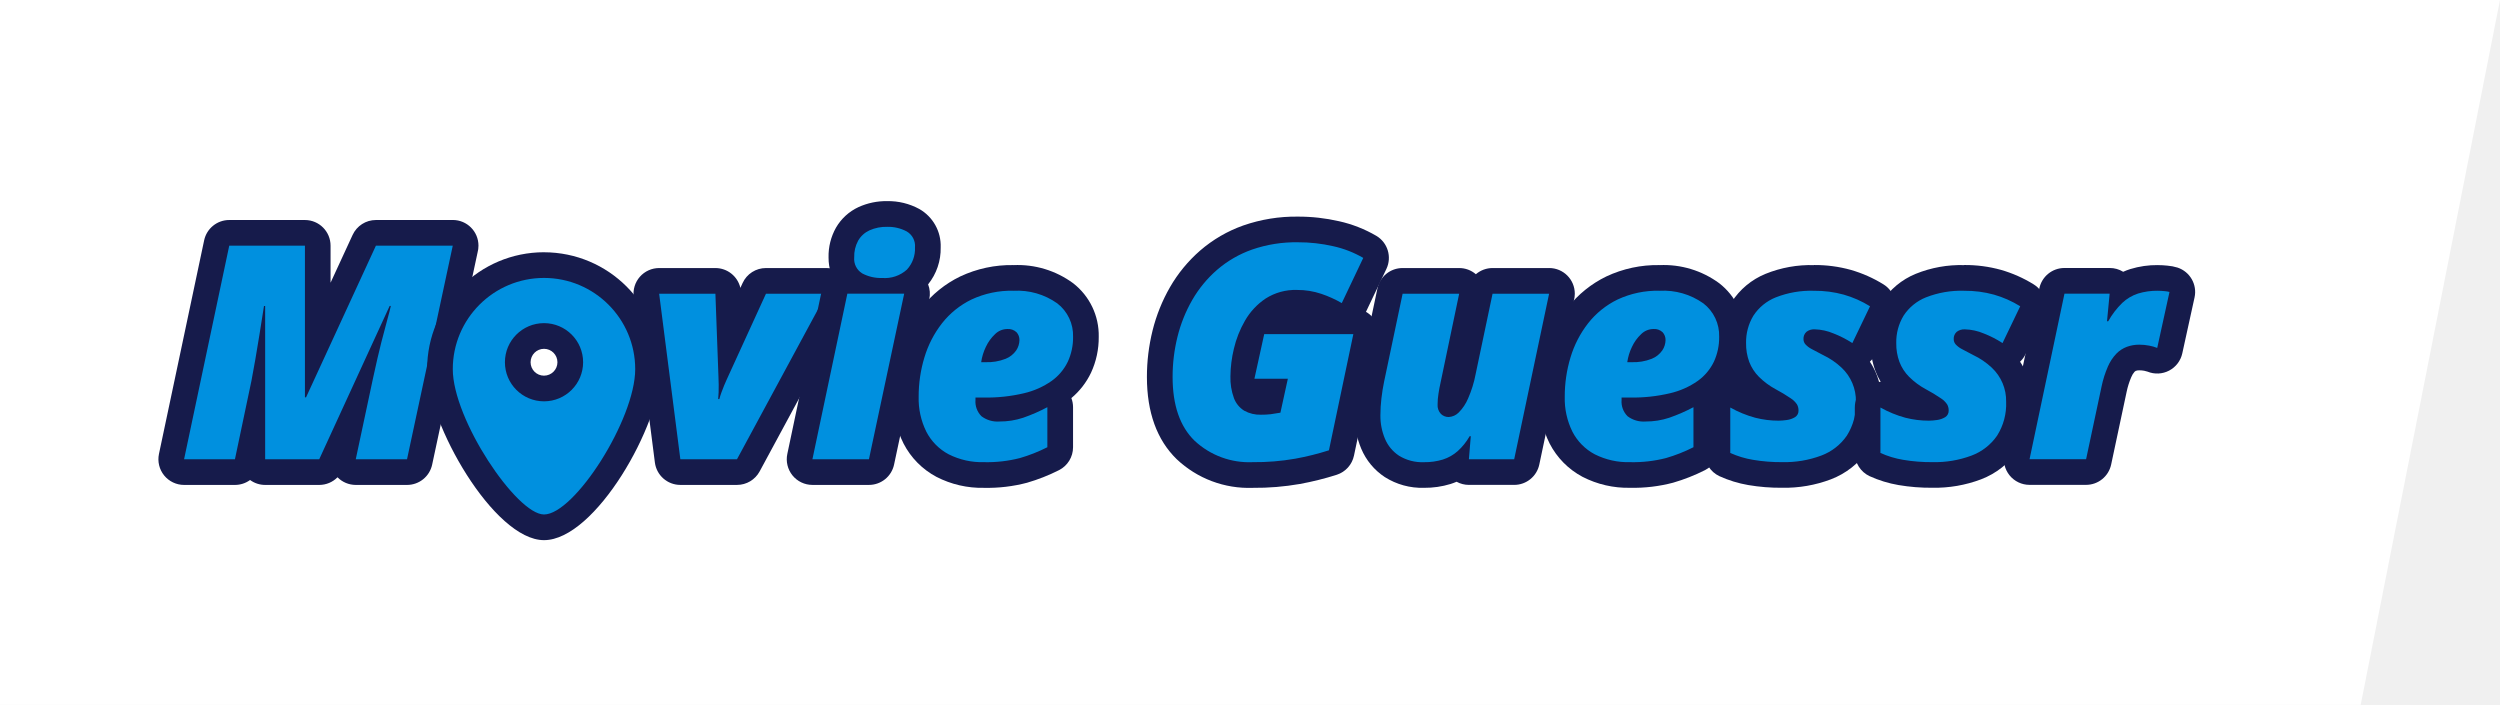
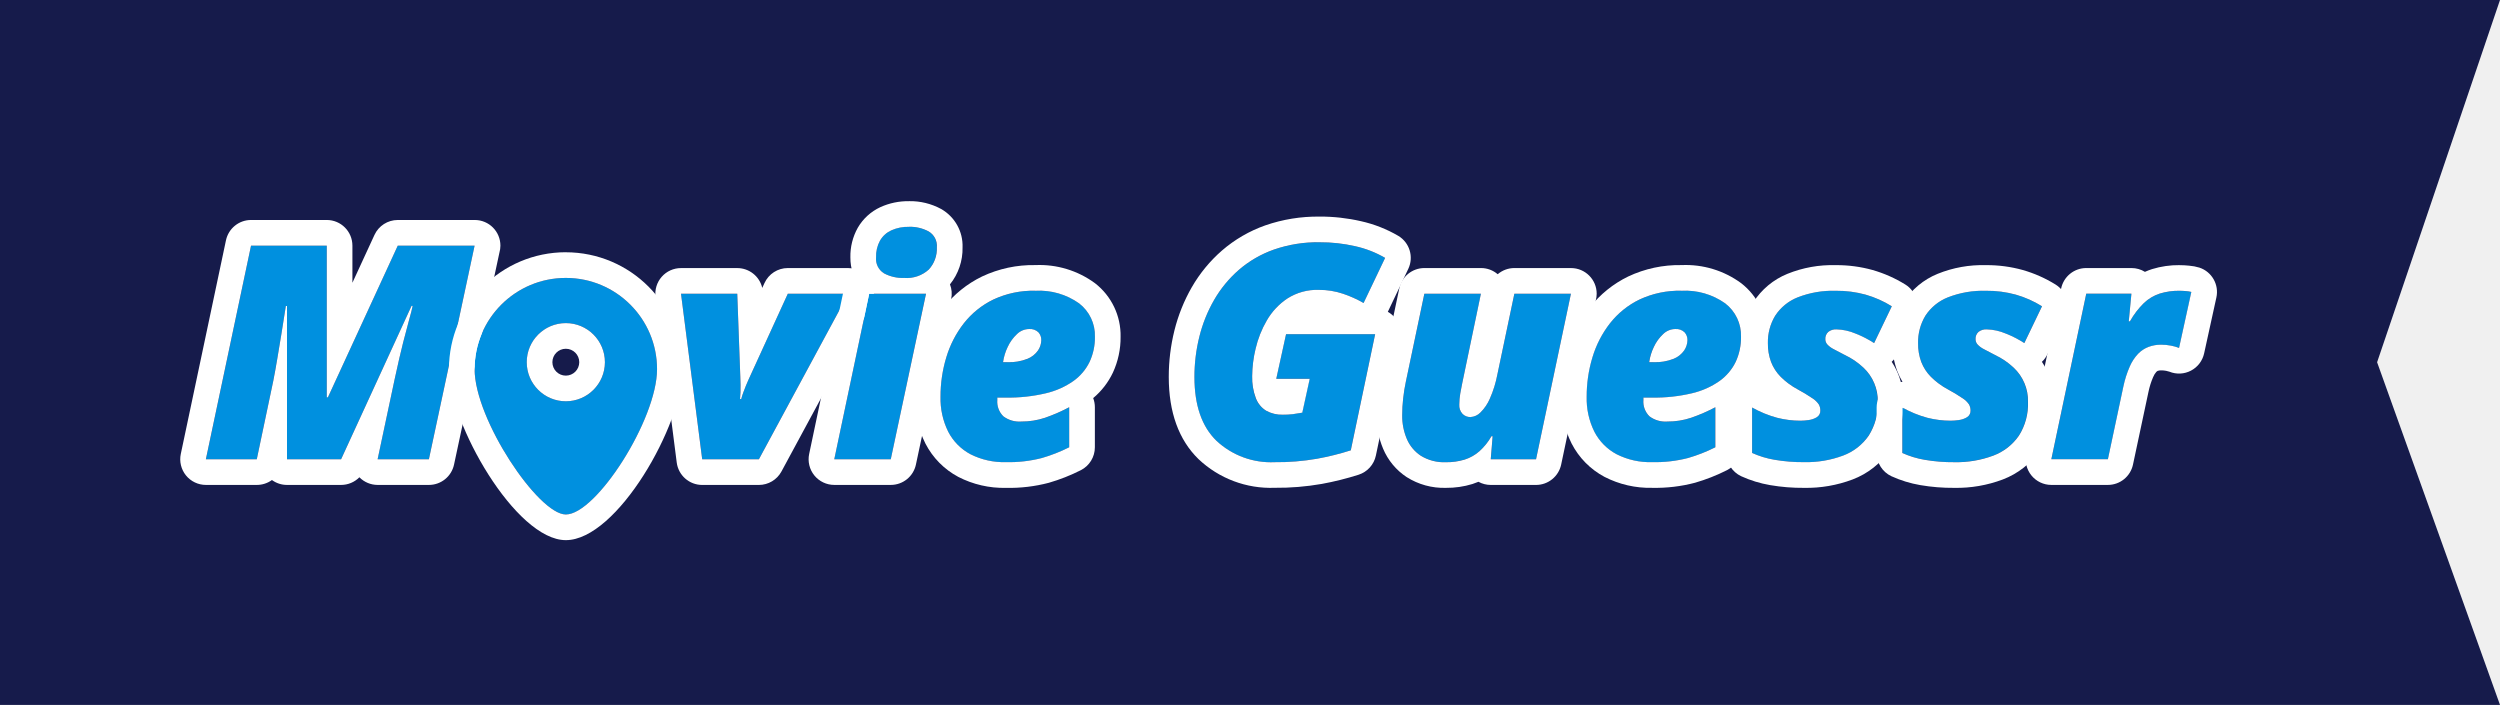
- <svg xmlns="http://www.w3.org/2000/svg" width="276.679" height="78.013" viewBox="0 0 276.679 78.013">
+ <svg xmlns="http://www.w3.org/2000/svg" width="255.353" height="72" viewBox="0 0 255.353 72">
  <defs>
    <clipPath id="clip-path">
-       <rect id="Rectangle_13" data-name="Rectangle 13" width="276.679" height="78.012" fill="none" />
+       <rect id="Rectangle_15" data-name="Rectangle 15" width="255.353" height="71.999" fill="none" />
    </clipPath>
  </defs>
-   <g id="Groupe_4" data-name="Groupe 4" transform="translate(0 0)">
-     <path id="Tracé_2" data-name="Tracé 2" d="M0,0V78.012H261.261L276.679,0Z" fill="#fff" />
-     <g id="Groupe_3" data-name="Groupe 3" transform="translate(0 0)">
-       <g id="Groupe_2" data-name="Groupe 2" transform="translate(0 0)" clip-path="url(#clip-path)">
-         <path id="Tracé_3" data-name="Tracé 3" d="M30.429,40.088a1.418,1.418,0,0,1-1.388-1.716l.826-3.876L27.678,39.26a1.421,1.421,0,0,1-1.291.827H20.4a1.421,1.421,0,0,1-1.42-1.42V36.407l-.538,2.553a1.422,1.422,0,0,1-1.39,1.129h-5.63a1.423,1.423,0,0,1-1.39-1.714l5-23.642a1.419,1.419,0,0,1,1.39-1.127H24.8a1.421,1.421,0,0,1,1.42,1.42V25.613l5.149-11.18a1.421,1.421,0,0,1,1.29-.828h8.506a1.419,1.419,0,0,1,1.388,1.717L37.492,38.965A1.419,1.419,0,0,1,36.1,40.088Z" transform="translate(8.942 12.158)" fill="#0090df" />
-         <path id="Tracé_4" data-name="Tracé 4" d="M41.836,15.7h.009m-.009,0L36.774,39.339H31.1l1.892-8.879q.534-2.474.937-4.058c.271-1.057.49-1.9.668-2.53s.307-1.13.383-1.5h-.129L27.057,39.339H21.073V22.376h-.129q-.258,1.664-.5,3.16c-.161,1-.318,1.922-.462,2.774s-.286,1.632-.426,2.344l-1.827,8.684H12.1l5-23.642h8.375V32.482H25.6L33.33,15.7h8.506m.009-2.84H33.33a2.841,2.841,0,0,0-2.579,1.653L28.312,19.8V15.7a2.84,2.84,0,0,0-2.84-2.84H17.1a2.841,2.841,0,0,0-2.78,2.253l-5,23.64A2.841,2.841,0,0,0,12.1,42.179h5.63a2.84,2.84,0,0,0,1.674-.545,2.822,2.822,0,0,0,1.672.545h5.984a2.837,2.837,0,0,0,2.02-.846,2.847,2.847,0,0,0,2.022.846h5.675a2.841,2.841,0,0,0,2.778-2.246l5.026-23.477a2.8,2.8,0,0,0,.1-.759,2.838,2.838,0,0,0-2.837-2.84m-.009,5.681h0Z" transform="translate(8.272 11.489)" fill="#161b4b" />
-         <path id="Tracé_5" data-name="Tracé 5" d="M41.54,37.577a1.421,1.421,0,0,1-1.411-1.24L37.785,18.016a1.419,1.419,0,0,1,1.409-1.6h6.228a1.42,1.42,0,0,1,1.418,1.367l.2,5.338,2.685-5.876a1.42,1.42,0,0,1,1.291-.829h6.7a1.418,1.418,0,0,1,1.248,2.094L49.064,36.831a1.423,1.423,0,0,1-1.25.746Z" transform="translate(33.755 14.669)" fill="#0090df" />
-         <path id="Tracé_6" data-name="Tracé 6" d="M58.379,18.506l-9.9,18.321H42.21L39.864,18.506H46.09l.339,9.216c.011.28.019.566.025.858s0,.568-.008.833-.027.515-.049.752h.131a6.9,6.9,0,0,1,.225-.72c.1-.265.2-.528.307-.793s.206-.487.292-.67l4.334-9.476Zm0-2.84H51.685A2.839,2.839,0,0,0,49.1,17.325l-.246.536a2.842,2.842,0,0,0-2.767-2.195H39.864a2.838,2.838,0,0,0-2.816,3.2l2.344,18.322a2.841,2.841,0,0,0,2.818,2.479h6.273a2.841,2.841,0,0,0,2.5-1.49l9.9-18.321a2.842,2.842,0,0,0-2.5-4.191m0,5.681h0Z" transform="translate(33.085 13.999)" fill="#161b4b" />
-         <path id="Tracé_7" data-name="Tracé 7" d="M48.152,41.072a1.418,1.418,0,0,1-1.39-1.714l3.865-18.321a1.421,1.421,0,0,1,1.39-1.127h.39a3.416,3.416,0,0,1-1.051-2.606,5.047,5.047,0,0,1,.629-2.566,4.223,4.223,0,0,1,1.871-1.71,5.973,5.973,0,0,1,2.575-.525,5.791,5.791,0,0,1,2.85.687,3.274,3.274,0,0,1,1.644,3.013,4.783,4.783,0,0,1-1.284,3.431,3.87,3.87,0,0,1-.574.494,1.433,1.433,0,0,1,.345.307,1.415,1.415,0,0,1,.284,1.189L55.8,39.947a1.419,1.419,0,0,1-1.388,1.125Z" transform="translate(41.76 11.174)" fill="#0090df" />
-         <path id="Tracé_8" data-name="Tracé 8" d="M57.1,14.6a4.364,4.364,0,0,1,2.159.509,1.854,1.854,0,0,1,.915,1.771,3.4,3.4,0,0,1-.89,2.45,3.646,3.646,0,0,1-2.748.93,4.364,4.364,0,0,1-2.208-.509,1.875,1.875,0,0,1-.881-1.771,3.632,3.632,0,0,1,.436-1.852,2.8,2.8,0,0,1,1.254-1.14A4.528,4.528,0,0,1,57.1,14.6M58.977,22l-3.9,18.321H48.822L52.687,22h6.291M57.1,11.755a7.377,7.377,0,0,0-3.183.663,5.611,5.611,0,0,0-2.49,2.28,6.425,6.425,0,0,0-.82,3.278,5.442,5.442,0,0,0,.292,1.818,2.85,2.85,0,0,0-.992,1.621L46.044,39.735a2.839,2.839,0,0,0,2.778,3.427H55.08a2.839,2.839,0,0,0,2.778-2.25l3.9-18.321a2.827,2.827,0,0,0-.133-1.625,6.3,6.3,0,0,0,1.392-4.092,4.691,4.691,0,0,0-2.371-4.251,7.174,7.174,0,0,0-3.543-.869m1.877,13.087h0Z" transform="translate(41.09 10.504)" fill="#161b4b" />
-         <path id="Tracé_9" data-name="Tracé 9" d="M61.605,38.054A9.6,9.6,0,0,1,57,37.008a7.3,7.3,0,0,1-3.049-3.088,9.7,9.7,0,0,1-1.011-4.531,16.416,16.416,0,0,1,.7-4.762,12.941,12.941,0,0,1,2.181-4.23,10.734,10.734,0,0,1,3.766-3.034,11.823,11.823,0,0,1,5.266-1.117,9.013,9.013,0,0,1,5.726,1.7,5.945,5.945,0,0,1,2.293,4.817,7.837,7.837,0,0,1-.718,3.361,7.021,7.021,0,0,1-2.229,2.664,8.3,8.3,0,0,1-.727.477c.049.023.1.049.142.076a1.424,1.424,0,0,1,.685,1.216v4.431a1.416,1.416,0,0,1-.78,1.267,18.974,18.974,0,0,1-3.285,1.293,15.986,15.986,0,0,1-4.357.509M64.05,23.338a.731.731,0,0,0-.269.174,2.638,2.638,0,0,0-.333.371,1.163,1.163,0,0,0,.513-.379,1.03,1.03,0,0,0,.089-.167" transform="translate(47.307 14.516)" fill="#0090df" />
-         <path id="Tracé_10" data-name="Tracé 10" d="M65.525,18.335a7.615,7.615,0,0,1,4.844,1.39,4.492,4.492,0,0,1,1.753,3.7,6.4,6.4,0,0,1-.581,2.757,5.6,5.6,0,0,1-1.788,2.127,8.791,8.791,0,0,1-3.064,1.365,17.931,17.931,0,0,1-4.414.477h-.954v.259a2.281,2.281,0,0,0,.663,1.81,2.936,2.936,0,0,0,1.988.583,8.179,8.179,0,0,0,2.636-.42,18.8,18.8,0,0,0,2.668-1.165v4.431a17.531,17.531,0,0,1-3.039,1.2,14.594,14.594,0,0,1-3.961.453,8.174,8.174,0,0,1-3.929-.873,5.874,5.874,0,0,1-2.467-2.5,8.259,8.259,0,0,1-.848-3.872,14.871,14.871,0,0,1,.638-4.35,11.507,11.507,0,0,1,1.941-3.768A9.319,9.319,0,0,1,60.883,19.3a10.424,10.424,0,0,1,4.641-.97m-3.573,7.908h.468a5.515,5.515,0,0,0,2.233-.373,2.6,2.6,0,0,0,1.18-.937,2.113,2.113,0,0,0,.356-1.132,1.249,1.249,0,0,0-.324-.873,1.338,1.338,0,0,0-1.034-.356,1.947,1.947,0,0,0-1.343.566,4.575,4.575,0,0,0-1.019,1.415,5.724,5.724,0,0,0-.517,1.691m3.573-10.748a13.259,13.259,0,0,0-5.895,1.261,12.16,12.16,0,0,0-4.259,3.437,14.363,14.363,0,0,0-2.42,4.69,17.775,17.775,0,0,0-.761,5.175,11.089,11.089,0,0,0,1.172,5.188A8.671,8.671,0,0,0,57,38.928a10.988,10.988,0,0,0,5.279,1.216,17.2,17.2,0,0,0,4.749-.564,20.444,20.444,0,0,0,3.533-1.392,2.839,2.839,0,0,0,1.558-2.534V31.223a2.844,2.844,0,0,0-.186-1.013A8.312,8.312,0,0,0,74.11,27.4a9.237,9.237,0,0,0,.852-3.967A7.315,7.315,0,0,0,72.131,17.5a10.36,10.36,0,0,0-6.607-2.005" transform="translate(46.637 13.846)" fill="#161b4b" />
-         <path id="Tracé_11" data-name="Tracé 11" d="M78.079,40.587a10.248,10.248,0,0,1-7.434-2.772c-1.9-1.848-2.863-4.567-2.863-8.076a19.824,19.824,0,0,1,.583-4.8,17.238,17.238,0,0,1,1.782-4.435,14.461,14.461,0,0,1,3.037-3.691A13.559,13.559,0,0,1,77.515,14.3a16.271,16.271,0,0,1,5.544-.894,18.783,18.783,0,0,1,4.249.473A13.039,13.039,0,0,1,91.03,15.34a1.421,1.421,0,0,1,.557,1.831l-2.378,5a1.421,1.421,0,0,1-2,.615,11.05,11.05,0,0,0-2.011-.907,6.821,6.821,0,0,0-2.217-.352,4.687,4.687,0,0,0-2.691.71A5.9,5.9,0,0,0,78.774,23.7a1.392,1.392,0,0,1,.566-.119H89.2a1.423,1.423,0,0,1,1.39,1.714l-2.7,12.854a1.416,1.416,0,0,1-.952,1.059,31.474,31.474,0,0,1-3.912.977,27.444,27.444,0,0,1-4.95.4M77.1,30.761a3.546,3.546,0,0,0,.2.776,1.39,1.39,0,0,0,.551.706,2.2,2.2,0,0,0,1.127.248,7.285,7.285,0,0,0,.894-.045l.078-.011.239-1.081H78.257a1.425,1.425,0,0,1-1.108-.53c-.017-.021-.032-.042-.047-.062m.619-5.01a10.3,10.3,0,0,0-.354,1.18,13.767,13.767,0,0,0-.3,1.78Z" transform="translate(60.57 11.983)" fill="#0090df" />
-         <path id="Tracé_12" data-name="Tracé 12" d="M83.73,15.5a17.246,17.246,0,0,1,3.929.437,11.524,11.524,0,0,1,3.316,1.293l-2.378,5a12.446,12.446,0,0,0-2.27-1.026,8.224,8.224,0,0,0-2.678-.428,6.091,6.091,0,0,0-3.484.954,7.335,7.335,0,0,0-2.272,2.433,11.316,11.316,0,0,0-1.237,3.121,13.484,13.484,0,0,0-.381,3.032,6.5,6.5,0,0,0,.388,2.433,2.785,2.785,0,0,0,1.14,1.392,3.6,3.6,0,0,0,1.852.443,8.833,8.833,0,0,0,1.076-.055q.429-.057,1.076-.17L82.63,30.6h-3.7l1.083-4.933h9.864l-2.7,12.856a29.909,29.909,0,0,1-3.736.93,25.73,25.73,0,0,1-4.689.381,8.844,8.844,0,0,1-6.444-2.369q-2.434-2.369-2.433-7.059a18.327,18.327,0,0,1,.542-4.454,15.7,15.7,0,0,1,1.632-4.067,13.072,13.072,0,0,1,2.742-3.331,12.1,12.1,0,0,1,3.88-2.248A14.785,14.785,0,0,1,83.73,15.5m0-2.84a17.677,17.677,0,0,0-6.029.979,14.943,14.943,0,0,0-4.779,2.778,15.922,15.922,0,0,0-3.335,4.05,18.662,18.662,0,0,0-1.93,4.8,21.325,21.325,0,0,0-.625,5.141c0,3.908,1.108,6.967,3.293,9.095a11.619,11.619,0,0,0,8.425,3.174,28.723,28.723,0,0,0,5.209-.428,32.83,32.83,0,0,0,4.09-1.021,2.84,2.84,0,0,0,1.9-2.119l2.7-12.854a2.845,2.845,0,0,0-.574-2.375,2.813,2.813,0,0,0-.8-.68l2.261-4.751a2.84,2.84,0,0,0-1.112-3.66A14.4,14.4,0,0,0,88.3,13.171a20.2,20.2,0,0,0-4.573-.511" transform="translate(59.899 11.313)" fill="#161b4b" />
-         <path id="Tracé_13" data-name="Tracé 13" d="M86.18,37.9a6.291,6.291,0,0,1-3.552-.951,5.606,5.606,0,0,1-2.089-2.518,8,8,0,0,1-.614-3.141,17.258,17.258,0,0,1,.123-2.051q.119-1.025.311-1.943l2.055-9.754a1.421,1.421,0,0,1,1.39-1.127h6.258a1.42,1.42,0,0,1,1.39,1.71L89.365,28.1c-.064.286-.127.612-.189,1.006a6.222,6.222,0,0,0-.083.782,3.672,3.672,0,0,0,.678-1.064,11.055,11.055,0,0,0,.727-2.371l1.877-8.911a1.422,1.422,0,0,1,1.39-1.129h6.258a1.418,1.418,0,0,1,1.39,1.714L97.547,36.45a1.419,1.419,0,0,1-1.39,1.127H91.145a1.422,1.422,0,0,1-1.045-.458,1.142,1.142,0,0,1-.127-.159,6.031,6.031,0,0,1-1.282.583,8.275,8.275,0,0,1-2.511.358" transform="translate(71.421 14.669)" fill="#0090df" />
-         <path id="Tracé_14" data-name="Tracé 14" d="M100.692,18.506h.009m-.009,0L96.827,36.827H91.815l.21-2.554H91.9a6.655,6.655,0,0,1-1.327,1.657,4.548,4.548,0,0,1-1.64.93,6.817,6.817,0,0,1-2.079.292,4.891,4.891,0,0,1-2.765-.712,4.181,4.181,0,0,1-1.568-1.892,6.536,6.536,0,0,1-.5-2.587,16.061,16.061,0,0,1,.114-1.884q.114-.963.292-1.82l2.053-9.75h6.258l-2.087,9.977q-.1.42-.2,1.066a7.6,7.6,0,0,0-.1,1.214,1.381,1.381,0,0,0,.364,1.043,1.21,1.21,0,0,0,.865.347,1.682,1.682,0,0,0,1.108-.5A4.881,4.881,0,0,0,91.726,30.1a12.326,12.326,0,0,0,.833-2.685l1.875-8.909h6.258m-9.96,0h.009m9.96-2.84H94.434a2.837,2.837,0,0,0-1.848.684,2.817,2.817,0,0,0-1.844-.684H84.473a2.841,2.841,0,0,0-2.78,2.255l-2.053,9.75c-.136.657-.248,1.352-.333,2.073a19.223,19.223,0,0,0-.133,2.216,9.4,9.4,0,0,0,.727,3.7A7,7,0,0,0,82.51,38.8a7.676,7.676,0,0,0,4.34,1.189,9.7,9.7,0,0,0,2.941-.426c.225-.072.447-.153.663-.246a2.822,2.822,0,0,0,1.361.348h5.012a2.841,2.841,0,0,0,2.78-2.253l3.829-18.158a2.8,2.8,0,0,0,.1-.75,2.838,2.838,0,0,0-2.837-2.84m-.009,5.681h0Z" transform="translate(70.75 13.999)" fill="#161b4b" />
-         <path id="Tracé_15" data-name="Tracé 15" d="M99.366,38.054a9.6,9.6,0,0,1-4.605-1.045,7.273,7.273,0,0,1-3.049-3.09A9.689,9.689,0,0,1,90.7,29.388a16.378,16.378,0,0,1,.7-4.762,12.929,12.929,0,0,1,2.18-4.228,10.742,10.742,0,0,1,3.768-3.037,11.842,11.842,0,0,1,5.266-1.115,9.013,9.013,0,0,1,5.726,1.7,5.941,5.941,0,0,1,2.291,4.817,7.843,7.843,0,0,1-.716,3.361,7.04,7.04,0,0,1-2.229,2.664,8.064,8.064,0,0,1-.729.477c.049.023.1.049.144.076a1.426,1.426,0,0,1,.684,1.216v4.431a1.418,1.418,0,0,1-.778,1.267,19.127,19.127,0,0,1-3.285,1.293,15.986,15.986,0,0,1-4.357.509m2.445-14.715a.758.758,0,0,0-.269.174,2.646,2.646,0,0,0-.335.371,1.28,1.28,0,0,0,.513-.375,1.267,1.267,0,0,0,.091-.17" transform="translate(81.05 14.516)" fill="#0090df" />
-         <path id="Tracé_16" data-name="Tracé 16" d="M103.286,18.335a7.615,7.615,0,0,1,4.844,1.39,4.492,4.492,0,0,1,1.753,3.7,6.4,6.4,0,0,1-.581,2.757,5.6,5.6,0,0,1-1.788,2.127,8.79,8.79,0,0,1-3.064,1.365,17.931,17.931,0,0,1-4.414.477h-.954v.259a2.281,2.281,0,0,0,.663,1.81,2.936,2.936,0,0,0,1.988.583,8.179,8.179,0,0,0,2.636-.42,18.8,18.8,0,0,0,2.668-1.165v4.431a17.53,17.53,0,0,1-3.039,1.2,14.594,14.594,0,0,1-3.961.453,8.179,8.179,0,0,1-3.929-.873,5.874,5.874,0,0,1-2.467-2.5,8.259,8.259,0,0,1-.848-3.872,14.871,14.871,0,0,1,.638-4.35,11.507,11.507,0,0,1,1.941-3.768A9.318,9.318,0,0,1,98.644,19.3a10.424,10.424,0,0,1,4.641-.97m-3.573,7.908h.468a5.515,5.515,0,0,0,2.233-.373,2.6,2.6,0,0,0,1.18-.937,2.113,2.113,0,0,0,.356-1.132,1.249,1.249,0,0,0-.324-.873,1.338,1.338,0,0,0-1.034-.356,1.947,1.947,0,0,0-1.343.566,4.575,4.575,0,0,0-1.019,1.415,5.724,5.724,0,0,0-.517,1.691m3.573-10.748a13.259,13.259,0,0,0-5.895,1.261,12.161,12.161,0,0,0-4.259,3.437,14.363,14.363,0,0,0-2.42,4.69,17.775,17.775,0,0,0-.761,5.175,11.089,11.089,0,0,0,1.172,5.188,8.671,8.671,0,0,0,3.634,3.681,10.988,10.988,0,0,0,5.279,1.216,17.2,17.2,0,0,0,4.749-.564,20.445,20.445,0,0,0,3.533-1.392,2.839,2.839,0,0,0,1.558-2.534V31.223a2.844,2.844,0,0,0-.186-1.013,8.312,8.312,0,0,0,2.18-2.814,9.237,9.237,0,0,0,.852-3.967,7.315,7.315,0,0,0-2.831-5.929,10.36,10.36,0,0,0-6.607-2.005" transform="translate(80.38 13.846)" fill="#161b4b" />
-         <path id="Tracé_17" data-name="Tracé 17" d="M107.553,38.054a20.107,20.107,0,0,1-3.511-.28,11.628,11.628,0,0,1-2.848-.873,1.418,1.418,0,0,1-.818-1.286V30.585a1.417,1.417,0,0,1,.695-1.219,1.4,1.4,0,0,1,.725-.2,1.415,1.415,0,0,1,.678.172,10.721,10.721,0,0,0,2.435,1,9.168,9.168,0,0,0,2.24.28q.156,0,.341-.017c-.324-.214-.773-.479-1.35-.8a9.6,9.6,0,0,1-2.189-1.627,6.233,6.233,0,0,1-1.388-2.144,7.251,7.251,0,0,1-.441-2.585,7.061,7.061,0,0,1,1.023-3.782,6.724,6.724,0,0,1,3.123-2.583,12.1,12.1,0,0,1,4.795-.845,13.506,13.506,0,0,1,3.689.483A13,13,0,0,1,118,18.171a1.421,1.421,0,0,1,.534,1.824l-1.956,4.075a1.422,1.422,0,0,1-2.064.57l-.017-.011a7.763,7.763,0,0,1,.6.523,6.444,6.444,0,0,1,2.024,4.8,7.933,7.933,0,0,1-1.248,4.541,7.418,7.418,0,0,1-3.479,2.731,13.127,13.127,0,0,1-4.844.827" transform="translate(89.695 14.516)" fill="#0090df" />
-         <path id="Tracé_18" data-name="Tracé 18" d="M111.733,18.335a11.992,11.992,0,0,1,3.3.428,11.537,11.537,0,0,1,2.9,1.286l-1.958,4.075a11.226,11.226,0,0,0-2.06-1.059A5.772,5.772,0,0,0,111.8,22.6a1.363,1.363,0,0,0-.9.276,1.011,1.011,0,0,0-.331.824.868.868,0,0,0,.218.566,2.472,2.472,0,0,0,.7.525c.324.178.738.4,1.244.655a7.989,7.989,0,0,1,2.047,1.392,5.026,5.026,0,0,1,1.593,3.783,6.533,6.533,0,0,1-1,3.744,5.983,5.983,0,0,1-2.829,2.206,11.6,11.6,0,0,1-4.317.729,18.467,18.467,0,0,1-3.259-.259,10.133,10.133,0,0,1-2.5-.759V31.255a12.068,12.068,0,0,0,2.765,1.132,10.49,10.49,0,0,0,2.587.324,6.52,6.52,0,0,0,.907-.074,2.315,2.315,0,0,0,.905-.314.818.818,0,0,0,.388-.744,1.339,1.339,0,0,0-.17-.672,2.4,2.4,0,0,0-.7-.678,17.877,17.877,0,0,0-1.649-.994,8.05,8.05,0,0,1-1.86-1.375,4.765,4.765,0,0,1-1.076-1.659,5.778,5.778,0,0,1-.348-2.077,5.637,5.637,0,0,1,.809-3.032,5.3,5.3,0,0,1,2.483-2.03,10.66,10.66,0,0,1,4.228-.727m0-2.84a13.261,13.261,0,0,0-5.361.964,8.088,8.088,0,0,0-3.763,3.136,8.445,8.445,0,0,0-1.237,4.529,8.654,8.654,0,0,0,.534,3.088,7.429,7.429,0,0,0,.587,1.2h-.027a2.841,2.841,0,0,0-2.84,2.84v5.029a2.839,2.839,0,0,0,1.632,2.57,13.006,13.006,0,0,0,3.2.985,21.293,21.293,0,0,0,3.764.3,14.489,14.489,0,0,0,5.368-.93,8.8,8.8,0,0,0,4.13-3.253,9.321,9.321,0,0,0,1.492-5.336,8.1,8.1,0,0,0-.621-3.176,7.593,7.593,0,0,0-.676-1.257,2.847,2.847,0,0,0,.614-.839l1.956-4.075a2.842,2.842,0,0,0-1.07-3.647,14.481,14.481,0,0,0-3.607-1.6,14.842,14.842,0,0,0-4.077-.538" transform="translate(89.026 13.846)" fill="#161b4b" />
-         <path id="Tracé_19" data-name="Tracé 19" d="M116.332,38.054a20.107,20.107,0,0,1-3.511-.28,11.644,11.644,0,0,1-2.85-.873,1.421,1.421,0,0,1-.816-1.286V30.585a1.417,1.417,0,0,1,.695-1.219,1.415,1.415,0,0,1,1.4-.028,10.773,10.773,0,0,0,2.435,1,9.152,9.152,0,0,0,2.238.28c.1,0,.22-.006.343-.017q-.483-.321-1.35-.8a9.542,9.542,0,0,1-2.191-1.627,6.207,6.207,0,0,1-1.386-2.145,7.211,7.211,0,0,1-.441-2.583,7.056,7.056,0,0,1,1.023-3.782,6.727,6.727,0,0,1,3.121-2.581,12.083,12.083,0,0,1,4.8-.846,13.492,13.492,0,0,1,3.687.483,13,13,0,0,1,3.251,1.443,1.42,1.42,0,0,1,.536,1.824l-1.956,4.075a1.427,1.427,0,0,1-.9.754,1.451,1.451,0,0,1-.381.051,1.418,1.418,0,0,1-.782-.235l-.021-.013a7.425,7.425,0,0,1,.6.525,6.63,6.63,0,0,1,1.517,2.181,6.7,6.7,0,0,1,.509,2.623,7.939,7.939,0,0,1-1.248,4.541,7.409,7.409,0,0,1-3.48,2.731,13.11,13.11,0,0,1-4.842.827" transform="translate(97.54 14.516)" fill="#0090df" />
-         <path id="Tracé_20" data-name="Tracé 20" d="M120.511,18.335a11.992,11.992,0,0,1,3.3.428,11.537,11.537,0,0,1,2.9,1.286l-1.958,4.075a11.225,11.225,0,0,0-2.06-1.059,5.772,5.772,0,0,0-2.111-.462,1.363,1.363,0,0,0-.9.276,1.011,1.011,0,0,0-.331.824.868.868,0,0,0,.218.566,2.472,2.472,0,0,0,.7.525c.324.178.739.4,1.244.655a7.988,7.988,0,0,1,2.047,1.392,5.026,5.026,0,0,1,1.593,3.783,6.533,6.533,0,0,1-1,3.744,5.983,5.983,0,0,1-2.829,2.206A11.6,11.6,0,0,1,117,37.3a18.467,18.467,0,0,1-3.259-.259,10.133,10.133,0,0,1-2.5-.759V31.255a12.066,12.066,0,0,0,2.765,1.132,10.49,10.49,0,0,0,2.587.324,6.52,6.52,0,0,0,.907-.074,2.315,2.315,0,0,0,.905-.314.818.818,0,0,0,.388-.744,1.339,1.339,0,0,0-.17-.672,2.4,2.4,0,0,0-.7-.678,17.876,17.876,0,0,0-1.649-.994,8.05,8.05,0,0,1-1.859-1.375A4.765,4.765,0,0,1,113.34,26.2a5.778,5.778,0,0,1-.348-2.077,5.636,5.636,0,0,1,.809-3.032,5.3,5.3,0,0,1,2.482-2.03,10.66,10.66,0,0,1,4.228-.727m0-2.84a13.261,13.261,0,0,0-5.361.964,8.088,8.088,0,0,0-3.763,3.136,8.445,8.445,0,0,0-1.237,4.529,8.654,8.654,0,0,0,.534,3.088,7.432,7.432,0,0,0,.587,1.2h-.026a2.841,2.841,0,0,0-2.84,2.84v5.029a2.839,2.839,0,0,0,1.632,2.57,13.005,13.005,0,0,0,3.2.985,21.293,21.293,0,0,0,3.764.3,14.489,14.489,0,0,0,5.368-.93,8.8,8.8,0,0,0,4.13-3.253,9.322,9.322,0,0,0,1.492-5.336,8.1,8.1,0,0,0-.621-3.176,7.6,7.6,0,0,0-.676-1.257,2.847,2.847,0,0,0,.614-.839l1.956-4.075a2.842,2.842,0,0,0-1.07-3.647,14.481,14.481,0,0,0-3.607-1.6,14.842,14.842,0,0,0-4.077-.538" transform="translate(96.87 13.846)" fill="#161b4b" />
-         <path id="Tracé_21" data-name="Tracé 21" d="M119.285,37.73a1.418,1.418,0,0,1-1.39-1.714L121.76,17.7a1.421,1.421,0,0,1,1.39-1.127h5a1.418,1.418,0,0,1,1.049.464,1.446,1.446,0,0,1,.2.288,5.808,5.808,0,0,1,1.458-.7,9.126,9.126,0,0,1,3.518-.328,3.887,3.887,0,0,1,.848.155,1.417,1.417,0,0,1,.937,1.651L134.8,24.291a1.424,1.424,0,0,1-.727.952,1.4,1.4,0,0,1-.661.165,1.418,1.418,0,0,1-.534-.1,3.559,3.559,0,0,0-.621-.176,4.258,4.258,0,0,0-.833-.076,2.513,2.513,0,0,0-.877.148,1.775,1.775,0,0,0-.65.43,3.493,3.493,0,0,0-.651,1.013,9.748,9.748,0,0,0-.608,1.922l-1.712,8.04a1.42,1.42,0,0,1-1.388,1.125Z" transform="translate(105.324 14.516)" fill="#0090df" />
-         <path id="Tracé_22" data-name="Tracé 22" d="M134.153,18.335c.237,0,.489.013.752.04a3.073,3.073,0,0,1,.542.089l-1.358,6.194a4.957,4.957,0,0,0-.873-.25A5.6,5.6,0,0,0,132.1,24.3a3.914,3.914,0,0,0-1.367.235,3.183,3.183,0,0,0-1.165.759,4.865,4.865,0,0,0-.937,1.424,11.188,11.188,0,0,0-.7,2.206l-1.714,8.053h-6.258l3.865-18.321h5l-.292,3.056h.131a8.881,8.881,0,0,1,1.551-2.03,4.63,4.63,0,0,1,1.755-1.043,7.2,7.2,0,0,1,2.191-.307m-5.336.324h.009m5.327-3.164a10.035,10.035,0,0,0-3.054.441,7.565,7.565,0,0,0-.786.3,2.817,2.817,0,0,0-1.486-.42H123.82a2.838,2.838,0,0,0-2.778,2.253l-3.865,18.321a2.839,2.839,0,0,0,2.778,3.427h6.258a2.839,2.839,0,0,0,2.778-2.25l1.714-8.052a8.416,8.416,0,0,1,.508-1.613,2.1,2.1,0,0,1,.365-.6.451.451,0,0,1,.134-.1,1.086,1.086,0,0,1,.388-.061,2.775,2.775,0,0,1,.549.049,2.317,2.317,0,0,1,.364.095,2.84,2.84,0,0,0,3.85-2.02l1.358-6.192a2.841,2.841,0,0,0-1.875-3.3,5.335,5.335,0,0,0-1.153-.22,10.083,10.083,0,0,0-1.04-.055" transform="translate(104.654 13.846)" fill="#161b4b" />
-         <path id="Tracé_23" data-name="Tracé 23" d="M37.229,44.514c-4.4,0-11.517-11.782-11.517-17.5a11.516,11.516,0,1,1,23.032,0c0,5.876-7,17.5-11.515,17.5m0-21.176a2.907,2.907,0,1,0,2.907,2.907,2.91,2.91,0,0,0-2.907-2.907" transform="translate(22.976 13.844)" fill="#0090df" />
-         <path id="Tracé_24" data-name="Tracé 24" d="M37.9,17.584A10.1,10.1,0,0,1,47.993,27.679c0,5.575-6.737,16.084-10.095,16.084-3.03,0-10.095-10.509-10.095-16.084A10.1,10.1,0,0,1,37.9,17.584m0,13.657a4.327,4.327,0,1,0-4.327-4.327A4.327,4.327,0,0,0,37.9,31.241m0-16.5A12.949,12.949,0,0,0,24.963,27.679c0,5.94,7.381,18.925,12.935,18.925,5.688,0,12.935-12.829,12.935-18.925A12.949,12.949,0,0,0,37.9,14.744m0,13.657a1.486,1.486,0,1,1,1.486-1.486A1.488,1.488,0,0,1,37.9,28.4" transform="translate(22.307 13.175)" fill="#161b4b" />
+   <g id="Groupe_10" data-name="Groupe 10" transform="translate(0 0)">
+     <path id="Tracé_47" data-name="Tracé 47" d="M0,0V72H255.353L242.8,37,255.353,0Z" fill="#161b4b" />
+     <g id="Groupe_9" data-name="Groupe 9" transform="translate(0 0)">
+       <g id="Groupe_8" data-name="Groupe 8" transform="translate(0 0)" clip-path="url(#clip-path)">
+         <path id="Tracé_48" data-name="Tracé 48" d="M12.034,36.175l4.612-21.819h7.732V29.847H24.5L31.63,14.356h7.85L34.809,36.175H29.57l1.748-8.193q.49-2.283.865-3.745T32.8,21.9c.164-.582.283-1.042.353-1.381h-.119L25.84,36.175H20.318V20.52H20.2q-.239,1.539-.463,2.919c-.149.919-.294,1.772-.428,2.559s-.264,1.508-.393,2.164l-1.686,8.015Z" transform="translate(8.997 10.733)" fill="#0090df" />
+         <path id="Tracé_49" data-name="Tracé 49" d="M40.6,15.478h.009m-.009,0L35.931,37.3H30.693L32.439,29.1q.493-2.283.865-3.745c.25-.975.453-1.753.617-2.335s.283-1.043.353-1.381h-.119L26.962,37.3H21.439V21.642H21.32q-.239,1.536-.463,2.917c-.149.921-.294,1.774-.426,2.56s-.264,1.506-.393,2.164L18.351,37.3h-5.2l4.614-21.819H25.5V30.97h.119l7.134-15.491H40.6m.009-2.621H32.752a2.622,2.622,0,0,0-2.38,1.526L28.12,19.269V15.478A2.621,2.621,0,0,0,25.5,12.857h-7.73a2.622,2.622,0,0,0-2.566,2.08L10.591,36.754a2.622,2.622,0,0,0,2.564,3.165h5.2a2.621,2.621,0,0,0,1.545-.5,2.6,2.6,0,0,0,1.543.5h5.523a2.618,2.618,0,0,0,1.865-.781,2.628,2.628,0,0,0,1.866.781h5.238a2.622,2.622,0,0,0,2.564-2.073l4.638-21.667a2.58,2.58,0,0,0,.1-.7,2.619,2.619,0,0,0-2.618-2.621M40.6,18.1h0Z" transform="translate(7.876 9.612)" fill="#fff" />
+         <path id="Tracé_50" data-name="Tracé 50" d="M41.965,34.074,39.8,17.166h5.745l.315,8.506c.009.259.017.523.023.792s0,.524-.009.769-.024.475-.044.694h.119a6.009,6.009,0,0,1,.21-.664c.089-.245.184-.488.283-.732s.189-.449.269-.619l4-8.745h6.178L47.755,34.074Z" transform="translate(29.757 12.834)" fill="#0090df" />
+         <path id="Tracé_51" data-name="Tracé 51" d="M58.01,18.287,48.877,35.2h-5.79L40.922,18.287h5.746l.313,8.506c.01.259.017.523.023.792s0,.524-.007.769-.024.475-.045.694h.121a6.365,6.365,0,0,1,.208-.664c.089-.245.185-.488.283-.732s.19-.449.269-.619l4-8.745Zm0-2.621H51.832A2.62,2.62,0,0,0,49.449,17.2l-.227.495a2.623,2.623,0,0,0-2.553-2.026H40.922a2.619,2.619,0,0,0-2.6,2.954l2.164,16.908a2.622,2.622,0,0,0,2.6,2.289h5.79a2.622,2.622,0,0,0,2.307-1.375l9.133-16.908a2.623,2.623,0,0,0-2.307-3.868m0,5.243h0Z" transform="translate(28.636 11.713)" fill="#fff" />
+         <path id="Tracé_52" data-name="Tracé 52" d="M48.759,37,52.326,20.09h5.8L54.533,37Zm7.118-18.52a4.032,4.032,0,0,1-2.038-.47,1.729,1.729,0,0,1-.813-1.634,3.352,3.352,0,0,1,.4-1.709,2.579,2.579,0,0,1,1.155-1.052,4.219,4.219,0,0,1,1.814-.358,4.037,4.037,0,0,1,1.992.47,1.711,1.711,0,0,1,.842,1.634,3.135,3.135,0,0,1-.82,2.261,3.367,3.367,0,0,1-2.538.858" transform="translate(36.454 9.91)" fill="#0090df" />
+         <path id="Tracé_53" data-name="Tracé 53" d="M57.521,14.376a4.027,4.027,0,0,1,1.992.47,1.711,1.711,0,0,1,.844,1.634,3.139,3.139,0,0,1-.821,2.261A3.365,3.365,0,0,1,57,19.6a4.027,4.027,0,0,1-2.038-.47A1.73,1.73,0,0,1,54.15,17.5a3.352,3.352,0,0,1,.4-1.709,2.583,2.583,0,0,1,1.157-1.052,4.179,4.179,0,0,1,1.812-.358m1.732,6.835-3.6,16.908H49.88l3.567-16.908h5.806m-1.732-9.456a6.808,6.808,0,0,0-2.938.612,5.179,5.179,0,0,0-2.3,2.1,5.93,5.93,0,0,0-.757,3.025,5.023,5.023,0,0,0,.269,1.678,2.63,2.63,0,0,0-.916,1.5L47.316,37.578a2.62,2.62,0,0,0,2.564,3.163h5.776a2.62,2.62,0,0,0,2.564-2.076l3.6-16.908a2.609,2.609,0,0,0-.122-1.5,5.816,5.816,0,0,0,1.285-3.777,4.329,4.329,0,0,0-2.188-3.923,6.621,6.621,0,0,0-3.27-.8m1.732,12.078h0Z" transform="translate(35.333 8.789)" fill="#fff" />
+         <path id="Tracé_54" data-name="Tracé 54" d="M61.653,34.5a7.549,7.549,0,0,1-3.626-.806,5.412,5.412,0,0,1-2.277-2.307,7.639,7.639,0,0,1-.783-3.574,13.784,13.784,0,0,1,.589-4.014,10.594,10.594,0,0,1,1.791-3.476,8.562,8.562,0,0,1,3.022-2.433,9.6,9.6,0,0,1,4.283-.9,7.014,7.014,0,0,1,4.47,1.285A4.141,4.141,0,0,1,70.741,21.7a5.9,5.9,0,0,1-.537,2.545,5.159,5.159,0,0,1-1.65,1.963,8.114,8.114,0,0,1-2.828,1.262,16.549,16.549,0,0,1-4.074.44h-.881v.238a2.115,2.115,0,0,0,.612,1.672,2.713,2.713,0,0,0,1.835.537,7.549,7.549,0,0,0,2.433-.388,17.264,17.264,0,0,0,2.462-1.075v4.089a16.179,16.179,0,0,1-2.8,1.1,13.469,13.469,0,0,1-3.656.418m-.3-10.208h.433a5.09,5.09,0,0,0,2.059-.343,2.393,2.393,0,0,0,1.089-.867,1.935,1.935,0,0,0,.329-1.043,1.163,1.163,0,0,0-.3-.807,1.238,1.238,0,0,0-.956-.327,1.8,1.8,0,0,0-1.239.521,4.259,4.259,0,0,0-.94,1.307,5.272,5.272,0,0,0-.477,1.559" transform="translate(41.096 12.706)" fill="#0090df" />
+         <path id="Tracé_55" data-name="Tracé 55" d="M65.774,18.116a7.028,7.028,0,0,1,4.47,1.283,4.146,4.146,0,0,1,1.618,3.418,5.9,5.9,0,0,1-.537,2.545,5.172,5.172,0,0,1-1.65,1.963,8.113,8.113,0,0,1-2.828,1.26,16.549,16.549,0,0,1-4.074.44h-.881v.239a2.105,2.105,0,0,0,.612,1.671,2.71,2.71,0,0,0,1.835.538,7.548,7.548,0,0,0,2.433-.388,17.35,17.35,0,0,0,2.462-1.075V34.1a16.18,16.18,0,0,1-2.8,1.1,13.469,13.469,0,0,1-3.656.418,7.549,7.549,0,0,1-3.626-.806,5.421,5.421,0,0,1-2.277-2.307,7.623,7.623,0,0,1-.783-3.574,13.725,13.725,0,0,1,.589-4.014,10.62,10.62,0,0,1,1.791-3.478,8.6,8.6,0,0,1,3.022-2.433,9.621,9.621,0,0,1,4.283-.895m-3.3,7.3h.432a5.09,5.09,0,0,0,2.06-.344,2.4,2.4,0,0,0,1.089-.865,1.951,1.951,0,0,0,.329-1.045,1.153,1.153,0,0,0-.3-.806,1.235,1.235,0,0,0-.954-.329,1.8,1.8,0,0,0-1.239.523,4.222,4.222,0,0,0-.94,1.305,5.283,5.283,0,0,0-.477,1.561m3.3-9.92a12.237,12.237,0,0,0-5.44,1.164,11.223,11.223,0,0,0-3.93,3.172A13.256,13.256,0,0,0,54.17,24.16a16.405,16.405,0,0,0-.7,4.776,10.234,10.234,0,0,0,1.082,4.789,8,8,0,0,0,3.354,3.4,10.141,10.141,0,0,0,4.872,1.122,15.87,15.87,0,0,0,4.383-.521,18.868,18.868,0,0,0,3.261-1.285A2.62,2.62,0,0,0,71.857,34.1V30.011a2.625,2.625,0,0,0-.171-.935,7.671,7.671,0,0,0,2.012-2.6,8.525,8.525,0,0,0,.786-3.661,6.751,6.751,0,0,0-2.613-5.472,9.562,9.562,0,0,0-6.1-1.851" transform="translate(39.974 11.585)" fill="#fff" />
+         <path id="Tracé_56" data-name="Tracé 56" d="M78,36.621a8.162,8.162,0,0,1-5.947-2.186q-2.247-2.186-2.246-6.513a16.928,16.928,0,0,1,.5-4.112,14.494,14.494,0,0,1,1.506-3.754,12.064,12.064,0,0,1,2.531-3.074,11.221,11.221,0,0,1,3.581-2.074A13.688,13.688,0,0,1,82.6,14.16a15.916,15.916,0,0,1,3.626.4,10.666,10.666,0,0,1,3.06,1.194l-2.2,4.612a11.372,11.372,0,0,0-2.1-.949,7.637,7.637,0,0,0-2.471-.395,5.621,5.621,0,0,0-3.216.881,6.77,6.77,0,0,0-2.1,2.246,10.444,10.444,0,0,0-1.141,2.88,12.455,12.455,0,0,0-.351,2.8,6,6,0,0,0,.358,2.246,2.563,2.563,0,0,0,1.052,1.285,3.318,3.318,0,0,0,1.709.411,7.772,7.772,0,0,0,.993-.052q.4-.052.993-.157l.76-3.462H78.165l1-4.551h9.1L85.776,35.411a27.3,27.3,0,0,1-3.448.858A23.747,23.747,0,0,1,78,36.621" transform="translate(52.191 10.587)" fill="#0090df" />
+         <path id="Tracé_57" data-name="Tracé 57" d="M83.72,15.281a15.917,15.917,0,0,1,3.626.4,10.636,10.636,0,0,1,3.06,1.194l-2.2,4.61a11.487,11.487,0,0,0-2.1-.947,7.59,7.59,0,0,0-2.471-.395,5.621,5.621,0,0,0-3.216.881,6.77,6.77,0,0,0-2.1,2.246,10.444,10.444,0,0,0-1.141,2.88,12.444,12.444,0,0,0-.351,2.8A6,6,0,0,0,77.2,31.2a2.571,2.571,0,0,0,1.052,1.285,3.318,3.318,0,0,0,1.709.409,8.153,8.153,0,0,0,.993-.051q.4-.052.993-.157l.76-3.462H79.288l1-4.553h9.1L86.9,36.533a27.6,27.6,0,0,1-3.448.858,23.747,23.747,0,0,1-4.327.351,8.162,8.162,0,0,1-5.947-2.186Q70.93,33.37,70.93,29.041a16.914,16.914,0,0,1,.5-4.11,14.494,14.494,0,0,1,1.506-3.754A12.064,12.064,0,0,1,75.467,18.1a11.17,11.17,0,0,1,3.581-2.074,13.646,13.646,0,0,1,4.671-.746m0-2.621a16.314,16.314,0,0,0-5.564.9,13.791,13.791,0,0,0-4.411,2.564,14.7,14.7,0,0,0-3.078,3.738,17.223,17.223,0,0,0-1.781,4.43,19.681,19.681,0,0,0-.577,4.745c0,3.607,1.022,6.43,3.039,8.394a10.724,10.724,0,0,0,7.775,2.929,26.509,26.509,0,0,0,4.808-.395,30.3,30.3,0,0,0,3.775-.942,2.621,2.621,0,0,0,1.758-1.956l2.492-11.863a2.626,2.626,0,0,0-.53-2.192,2.6,2.6,0,0,0-.741-.627L92.772,18a2.621,2.621,0,0,0-1.026-3.378,13.291,13.291,0,0,0-3.806-1.494,18.64,18.64,0,0,0-4.221-.472" transform="translate(51.071 9.465)" fill="#fff" />
+         <path id="Tracé_58" data-name="Tracé 58" d="M86.414,34.373a4.51,4.51,0,0,1-2.552-.657,3.873,3.873,0,0,1-1.449-1.746,6.057,6.057,0,0,1-.461-2.387,14.821,14.821,0,0,1,.1-1.739c.068-.592.159-1.152.267-1.679l1.9-9h5.774L88.07,26.374q-.089.388-.187.986a6.976,6.976,0,0,0-.1,1.118,1.275,1.275,0,0,0,.336.963,1.117,1.117,0,0,0,.8.32,1.552,1.552,0,0,0,1.022-.461,4.5,4.5,0,0,0,.97-1.433,11.382,11.382,0,0,0,.767-2.478l1.732-8.223h5.776L95.622,34.074H91l.194-2.358h-.121a6.138,6.138,0,0,1-1.223,1.529,4.19,4.19,0,0,1-1.515.858,6.272,6.272,0,0,1-1.917.269" transform="translate(61.271 12.834)" fill="#0090df" />
+         <path id="Tracé_59" data-name="Tracé 59" d="M100.309,18.287h.009m-.009,0L96.743,35.2H92.117l.194-2.358h-.119a6.142,6.142,0,0,1-1.225,1.529,4.2,4.2,0,0,1-1.513.858,6.292,6.292,0,0,1-1.919.269,4.514,4.514,0,0,1-2.552-.657,3.859,3.859,0,0,1-1.447-1.746,6.033,6.033,0,0,1-.463-2.387,14.818,14.818,0,0,1,.1-1.739q.1-.889.269-1.679l1.894-9h5.776L89.191,27.5q-.089.388-.187.984a7.013,7.013,0,0,0-.1,1.12,1.275,1.275,0,0,0,.336.963,1.117,1.117,0,0,0,.8.32,1.547,1.547,0,0,0,1.022-.463,4.474,4.474,0,0,0,.97-1.431A11.375,11.375,0,0,0,92.8,26.51l1.73-8.223h5.776m-9.193,0h.009m9.193-2.621H94.533a2.618,2.618,0,0,0-1.706.631,2.6,2.6,0,0,0-1.7-.631H85.341a2.622,2.622,0,0,0-2.566,2.081l-1.894,9c-.126.606-.229,1.248-.308,1.914a17.74,17.74,0,0,0-.122,2.045,8.672,8.672,0,0,0,.671,3.411,6.463,6.463,0,0,0,2.407,2.9,7.084,7.084,0,0,0,4.006,1.1,8.948,8.948,0,0,0,2.714-.393c.208-.066.412-.142.612-.227a2.6,2.6,0,0,0,1.257.322h4.626a2.622,2.622,0,0,0,2.566-2.08l3.534-16.758a2.585,2.585,0,0,0,.094-.692,2.619,2.619,0,0,0-2.618-2.621m-.009,5.243h0Z" transform="translate(60.149 11.713)" fill="#fff" />
+         <path id="Tracé_60" data-name="Tracé 60" d="M99.414,34.5a7.549,7.549,0,0,1-3.626-.806,5.412,5.412,0,0,1-2.277-2.307,7.639,7.639,0,0,1-.783-3.574,13.783,13.783,0,0,1,.589-4.014,10.594,10.594,0,0,1,1.791-3.476,8.562,8.562,0,0,1,3.022-2.433,9.6,9.6,0,0,1,4.283-.9,7.014,7.014,0,0,1,4.47,1.285A4.141,4.141,0,0,1,108.5,21.7a5.9,5.9,0,0,1-.537,2.545,5.159,5.159,0,0,1-1.65,1.963,8.114,8.114,0,0,1-2.828,1.262,16.549,16.549,0,0,1-4.074.44h-.881v.238a2.115,2.115,0,0,0,.612,1.672,2.713,2.713,0,0,0,1.835.537,7.549,7.549,0,0,0,2.433-.388,17.264,17.264,0,0,0,2.462-1.075v4.089a16.18,16.18,0,0,1-2.8,1.1,13.469,13.469,0,0,1-3.656.418m-.3-10.208h.433a5.09,5.09,0,0,0,2.059-.343,2.393,2.393,0,0,0,1.089-.867,1.935,1.935,0,0,0,.329-1.043,1.163,1.163,0,0,0-.3-.807,1.239,1.239,0,0,0-.956-.327,1.8,1.8,0,0,0-1.239.521,4.259,4.259,0,0,0-.94,1.307,5.272,5.272,0,0,0-.477,1.559" transform="translate(69.327 12.706)" fill="#0090df" />
+         <path id="Tracé_61" data-name="Tracé 61" d="M103.535,18.116a7.028,7.028,0,0,1,4.47,1.283,4.146,4.146,0,0,1,1.618,3.418,5.9,5.9,0,0,1-.537,2.545,5.171,5.171,0,0,1-1.65,1.963,8.113,8.113,0,0,1-2.828,1.26,16.549,16.549,0,0,1-4.074.44h-.881v.239a2.105,2.105,0,0,0,.612,1.671,2.71,2.71,0,0,0,1.835.538,7.549,7.549,0,0,0,2.433-.388A17.35,17.35,0,0,0,107,30.011V34.1a16.18,16.18,0,0,1-2.8,1.1,13.469,13.469,0,0,1-3.656.418,7.544,7.544,0,0,1-3.626-.806,5.421,5.421,0,0,1-2.277-2.307,7.623,7.623,0,0,1-.783-3.574,13.725,13.725,0,0,1,.589-4.014,10.62,10.62,0,0,1,1.791-3.478,8.6,8.6,0,0,1,3.022-2.433,9.621,9.621,0,0,1,4.283-.895m-3.3,7.3h.432a5.09,5.09,0,0,0,2.06-.344,2.4,2.4,0,0,0,1.089-.865,1.95,1.95,0,0,0,.329-1.045,1.153,1.153,0,0,0-.3-.806,1.235,1.235,0,0,0-.954-.329,1.8,1.8,0,0,0-1.239.523,4.222,4.222,0,0,0-.94,1.305,5.282,5.282,0,0,0-.477,1.561m3.3-9.92a12.237,12.237,0,0,0-5.44,1.164,11.223,11.223,0,0,0-3.93,3.172,13.256,13.256,0,0,0-2.233,4.329,16.4,16.4,0,0,0-.7,4.776,10.234,10.234,0,0,0,1.082,4.789,8,8,0,0,0,3.354,3.4,10.141,10.141,0,0,0,4.872,1.122,15.87,15.87,0,0,0,4.383-.521,18.868,18.868,0,0,0,3.261-1.285,2.62,2.62,0,0,0,1.438-2.338V30.011a2.625,2.625,0,0,0-.171-.935,7.671,7.671,0,0,0,2.012-2.6,8.525,8.525,0,0,0,.786-3.661,6.751,6.751,0,0,0-2.613-5.472,9.562,9.562,0,0,0-6.1-1.851" transform="translate(68.206 11.585)" fill="#fff" />
+         <path id="Tracé_62" data-name="Tracé 62" d="M107.716,34.5a17.044,17.044,0,0,1-3.008-.239,9.277,9.277,0,0,1-2.305-.7V28.919a11.136,11.136,0,0,0,2.552,1.045,9.685,9.685,0,0,0,2.389.3,6.017,6.017,0,0,0,.835-.068,2.109,2.109,0,0,0,.835-.29.753.753,0,0,0,.358-.687,1.225,1.225,0,0,0-.157-.619,2.219,2.219,0,0,0-.648-.627,16.5,16.5,0,0,0-1.522-.918,7.43,7.43,0,0,1-1.716-1.269,4.432,4.432,0,0,1-.993-1.529,5.349,5.349,0,0,1-.322-1.919,5.206,5.206,0,0,1,.746-2.8,4.891,4.891,0,0,1,2.291-1.872,9.805,9.805,0,0,1,3.9-.673,11.066,11.066,0,0,1,3.044.4,10.558,10.558,0,0,1,2.672,1.187l-1.807,3.759a10.47,10.47,0,0,0-1.9-.977,5.322,5.322,0,0,0-1.949-.425,1.258,1.258,0,0,0-.828.253.936.936,0,0,0-.306.76.8.8,0,0,0,.2.523,2.314,2.314,0,0,0,.65.486q.448.246,1.148.6a7.37,7.37,0,0,1,1.889,1.283,4.808,4.808,0,0,1,1.1,1.582,4.877,4.877,0,0,1,.365,1.91,6.029,6.029,0,0,1-.926,3.455A5.525,5.525,0,0,1,111.7,33.83a10.747,10.747,0,0,1-3.985.671" transform="translate(76.561 12.706)" fill="#0090df" />
+         <path id="Tracé_63" data-name="Tracé 63" d="M112.076,18.116a11.068,11.068,0,0,1,3.044.395,10.648,10.648,0,0,1,2.672,1.187l-1.807,3.761a10.361,10.361,0,0,0-1.9-.977,5.327,5.327,0,0,0-1.949-.426,1.258,1.258,0,0,0-.828.255.933.933,0,0,0-.306.76.8.8,0,0,0,.2.523,2.281,2.281,0,0,0,.65.484c.3.164.682.367,1.148.6a7.373,7.373,0,0,1,1.889,1.285,4.638,4.638,0,0,1,1.47,3.492,6.029,6.029,0,0,1-.926,3.455,5.522,5.522,0,0,1-2.611,2.036,10.71,10.71,0,0,1-3.985.673,17.044,17.044,0,0,1-3.008-.239,9.351,9.351,0,0,1-2.305-.7V30.041a11.136,11.136,0,0,0,2.552,1.045,9.679,9.679,0,0,0,2.387.3,5.991,5.991,0,0,0,.837-.066,2.136,2.136,0,0,0,.835-.29.755.755,0,0,0,.358-.687,1.236,1.236,0,0,0-.157-.62,2.217,2.217,0,0,0-.648-.626,16.5,16.5,0,0,0-1.522-.918,7.43,7.43,0,0,1-1.716-1.269,4.4,4.4,0,0,1-.993-1.531,5.332,5.332,0,0,1-.322-1.917,5.2,5.2,0,0,1,.746-2.8,4.894,4.894,0,0,1,2.291-1.873,9.838,9.838,0,0,1,3.9-.671m0-2.621a12.239,12.239,0,0,0-4.948.89,7.465,7.465,0,0,0-3.473,2.894,7.794,7.794,0,0,0-1.141,4.18,7.987,7.987,0,0,0,.493,2.85,6.857,6.857,0,0,0,.542,1.11h-.024a2.622,2.622,0,0,0-2.621,2.621v4.642a2.621,2.621,0,0,0,1.506,2.372,12,12,0,0,0,2.954.909,19.638,19.638,0,0,0,3.474.281,13.373,13.373,0,0,0,4.955-.858,8.124,8.124,0,0,0,3.812-3,8.6,8.6,0,0,0,1.377-4.925,7.472,7.472,0,0,0-.573-2.931,7.009,7.009,0,0,0-.624-1.16,2.627,2.627,0,0,0,.566-.774l1.805-3.761a2.623,2.623,0,0,0-.987-3.366,13.364,13.364,0,0,0-3.329-1.475,13.7,13.7,0,0,0-3.763-.5" transform="translate(75.439 11.585)" fill="#fff" />
+         <path id="Tracé_64" data-name="Tracé 64" d="M116.495,34.5a17.044,17.044,0,0,1-3.008-.239,9.277,9.277,0,0,1-2.305-.7V28.919a11.136,11.136,0,0,0,2.552,1.045,9.685,9.685,0,0,0,2.389.3,6.017,6.017,0,0,0,.835-.068,2.109,2.109,0,0,0,.835-.29.753.753,0,0,0,.358-.687,1.225,1.225,0,0,0-.157-.619,2.218,2.218,0,0,0-.648-.627,16.5,16.5,0,0,0-1.522-.918,7.43,7.43,0,0,1-1.716-1.269,4.433,4.433,0,0,1-.993-1.529,5.349,5.349,0,0,1-.322-1.919,5.206,5.206,0,0,1,.746-2.8,4.891,4.891,0,0,1,2.291-1.872,9.805,9.805,0,0,1,3.9-.673,11.066,11.066,0,0,1,3.044.4,10.558,10.558,0,0,1,2.672,1.187l-1.807,3.759a10.47,10.47,0,0,0-1.9-.977,5.322,5.322,0,0,0-1.949-.425,1.258,1.258,0,0,0-.828.253.936.936,0,0,0-.306.76.8.8,0,0,0,.2.523,2.314,2.314,0,0,0,.65.486q.448.246,1.148.6a7.37,7.37,0,0,1,1.889,1.283,4.808,4.808,0,0,1,1.1,1.582,4.877,4.877,0,0,1,.365,1.91,6.029,6.029,0,0,1-.926,3.455,5.525,5.525,0,0,1-2.611,2.038,10.747,10.747,0,0,1-3.985.671" transform="translate(83.124 12.706)" fill="#0090df" />
+         <path id="Tracé_65" data-name="Tracé 65" d="M120.855,18.116a11.068,11.068,0,0,1,3.044.395,10.648,10.648,0,0,1,2.672,1.187l-1.807,3.761a10.36,10.36,0,0,0-1.9-.977,5.327,5.327,0,0,0-1.949-.426,1.258,1.258,0,0,0-.828.255.933.933,0,0,0-.306.76.8.8,0,0,0,.2.523,2.281,2.281,0,0,0,.65.484c.3.164.682.367,1.148.6a7.373,7.373,0,0,1,1.889,1.285,4.638,4.638,0,0,1,1.47,3.492,6.029,6.029,0,0,1-.926,3.455A5.522,5.522,0,0,1,121.6,34.95a10.71,10.71,0,0,1-3.985.673,17.044,17.044,0,0,1-3.008-.239,9.351,9.351,0,0,1-2.305-.7V30.041a11.136,11.136,0,0,0,2.552,1.045,9.679,9.679,0,0,0,2.387.3,5.991,5.991,0,0,0,.837-.066,2.136,2.136,0,0,0,.835-.29.755.755,0,0,0,.358-.687,1.236,1.236,0,0,0-.157-.62,2.217,2.217,0,0,0-.648-.626,16.5,16.5,0,0,0-1.522-.918,7.43,7.43,0,0,1-1.716-1.269,4.4,4.4,0,0,1-.993-1.531,5.332,5.332,0,0,1-.322-1.917,5.2,5.2,0,0,1,.746-2.8,4.894,4.894,0,0,1,2.291-1.873,9.838,9.838,0,0,1,3.9-.671m0-2.621a12.239,12.239,0,0,0-4.948.89,7.465,7.465,0,0,0-3.473,2.894,7.794,7.794,0,0,0-1.141,4.18,7.987,7.987,0,0,0,.493,2.85,6.857,6.857,0,0,0,.542,1.11H112.3a2.622,2.622,0,0,0-2.621,2.621v4.642a2.621,2.621,0,0,0,1.506,2.372,12,12,0,0,0,2.954.909,19.638,19.638,0,0,0,3.474.281,13.373,13.373,0,0,0,4.955-.858,8.124,8.124,0,0,0,3.812-3,8.6,8.6,0,0,0,1.377-4.925,7.472,7.472,0,0,0-.573-2.931,7.009,7.009,0,0,0-.624-1.16,2.627,2.627,0,0,0,.566-.774l1.805-3.761a2.623,2.623,0,0,0-.987-3.366,13.365,13.365,0,0,0-3.329-1.475,13.7,13.7,0,0,0-3.763-.5" transform="translate(82.003 11.585)" fill="#fff" />
+         <path id="Tracé_66" data-name="Tracé 66" d="M119.892,34.2l3.567-16.908h4.612l-.269,2.821h.119a8.248,8.248,0,0,1,1.433-1.873,4.3,4.3,0,0,1,1.618-.963A6.661,6.661,0,0,1,133,17c.218,0,.449.012.694.037a2.9,2.9,0,0,1,.5.082l-1.255,5.717a4.576,4.576,0,0,0-.806-.231,5.16,5.16,0,0,0-1.029-.1,3.619,3.619,0,0,0-1.262.217,2.969,2.969,0,0,0-1.073.7,4.526,4.526,0,0,0-.867,1.314,10.217,10.217,0,0,0-.648,2.036L125.668,34.2Z" transform="translate(89.636 12.706)" fill="#0090df" />
+         <path id="Tracé_67" data-name="Tracé 67" d="M134.116,18.116c.218,0,.451.012.694.037a2.836,2.836,0,0,1,.5.082l-1.253,5.717a4.576,4.576,0,0,0-.806-.231,5.178,5.178,0,0,0-1.031-.1,3.609,3.609,0,0,0-1.26.217,2.938,2.938,0,0,0-1.075.7,4.489,4.489,0,0,0-.865,1.314,10.325,10.325,0,0,0-.65,2.036l-1.582,7.433h-5.776l3.567-16.908h4.612l-.269,2.821h.121a8.2,8.2,0,0,1,1.431-1.873,4.273,4.273,0,0,1,1.62-.963,6.649,6.649,0,0,1,2.022-.283m-4.925.3h.009m4.916-2.92a9.308,9.308,0,0,0-2.819.407,6.985,6.985,0,0,0-.725.28,2.6,2.6,0,0,0-1.372-.388h-4.621a2.619,2.619,0,0,0-2.564,2.08l-3.567,16.908a2.62,2.62,0,0,0,2.564,3.163h5.776a2.62,2.62,0,0,0,2.564-2.076l1.582-7.431a7.767,7.767,0,0,1,.468-1.489,1.938,1.938,0,0,1,.337-.554.416.416,0,0,1,.124-.094,1,1,0,0,1,.357-.056,2.567,2.567,0,0,1,.509.045,2.137,2.137,0,0,1,.336.087,2.621,2.621,0,0,0,3.553-1.865L137.87,18.8a2.621,2.621,0,0,0-1.732-3.05,4.9,4.9,0,0,0-1.063-.2,9.306,9.306,0,0,0-.959-.051" transform="translate(88.514 11.585)" fill="#fff" />
+         <path id="Tracé_68" data-name="Tracé 68" d="M37.056,16.244a9.317,9.317,0,0,0-9.317,9.317c0,5.145,6.52,14.844,9.317,14.844,3.1,0,9.317-9.7,9.317-14.844a9.317,9.317,0,0,0-9.317-9.317m0,12.6a3.993,3.993,0,1,1,3.993-3.993,3.993,3.993,0,0,1-3.993,3.993" transform="translate(20.739 12.145)" fill="#0090df" />
+         <path id="Tracé_69" data-name="Tracé 69" d="M38.177,17.365a9.317,9.317,0,0,1,9.317,9.317c0,5.145-6.218,14.844-9.317,14.844-2.8,0-9.317-9.7-9.317-14.844a9.317,9.317,0,0,1,9.317-9.317m0,12.6a3.993,3.993,0,1,0-3.993-3.993,3.993,3.993,0,0,0,3.993,3.993m0-15.225A11.951,11.951,0,0,0,26.239,26.682c0,5.482,6.812,17.466,11.938,17.466,5.25,0,11.938-11.84,11.938-17.466A11.951,11.951,0,0,0,38.177,14.744m0,12.6a1.372,1.372,0,1,1,1.372-1.372,1.373,1.373,0,0,1-1.372,1.372" transform="translate(19.617 11.023)" fill="#fff" />
      </g>
    </g>
  </g>
</svg>
